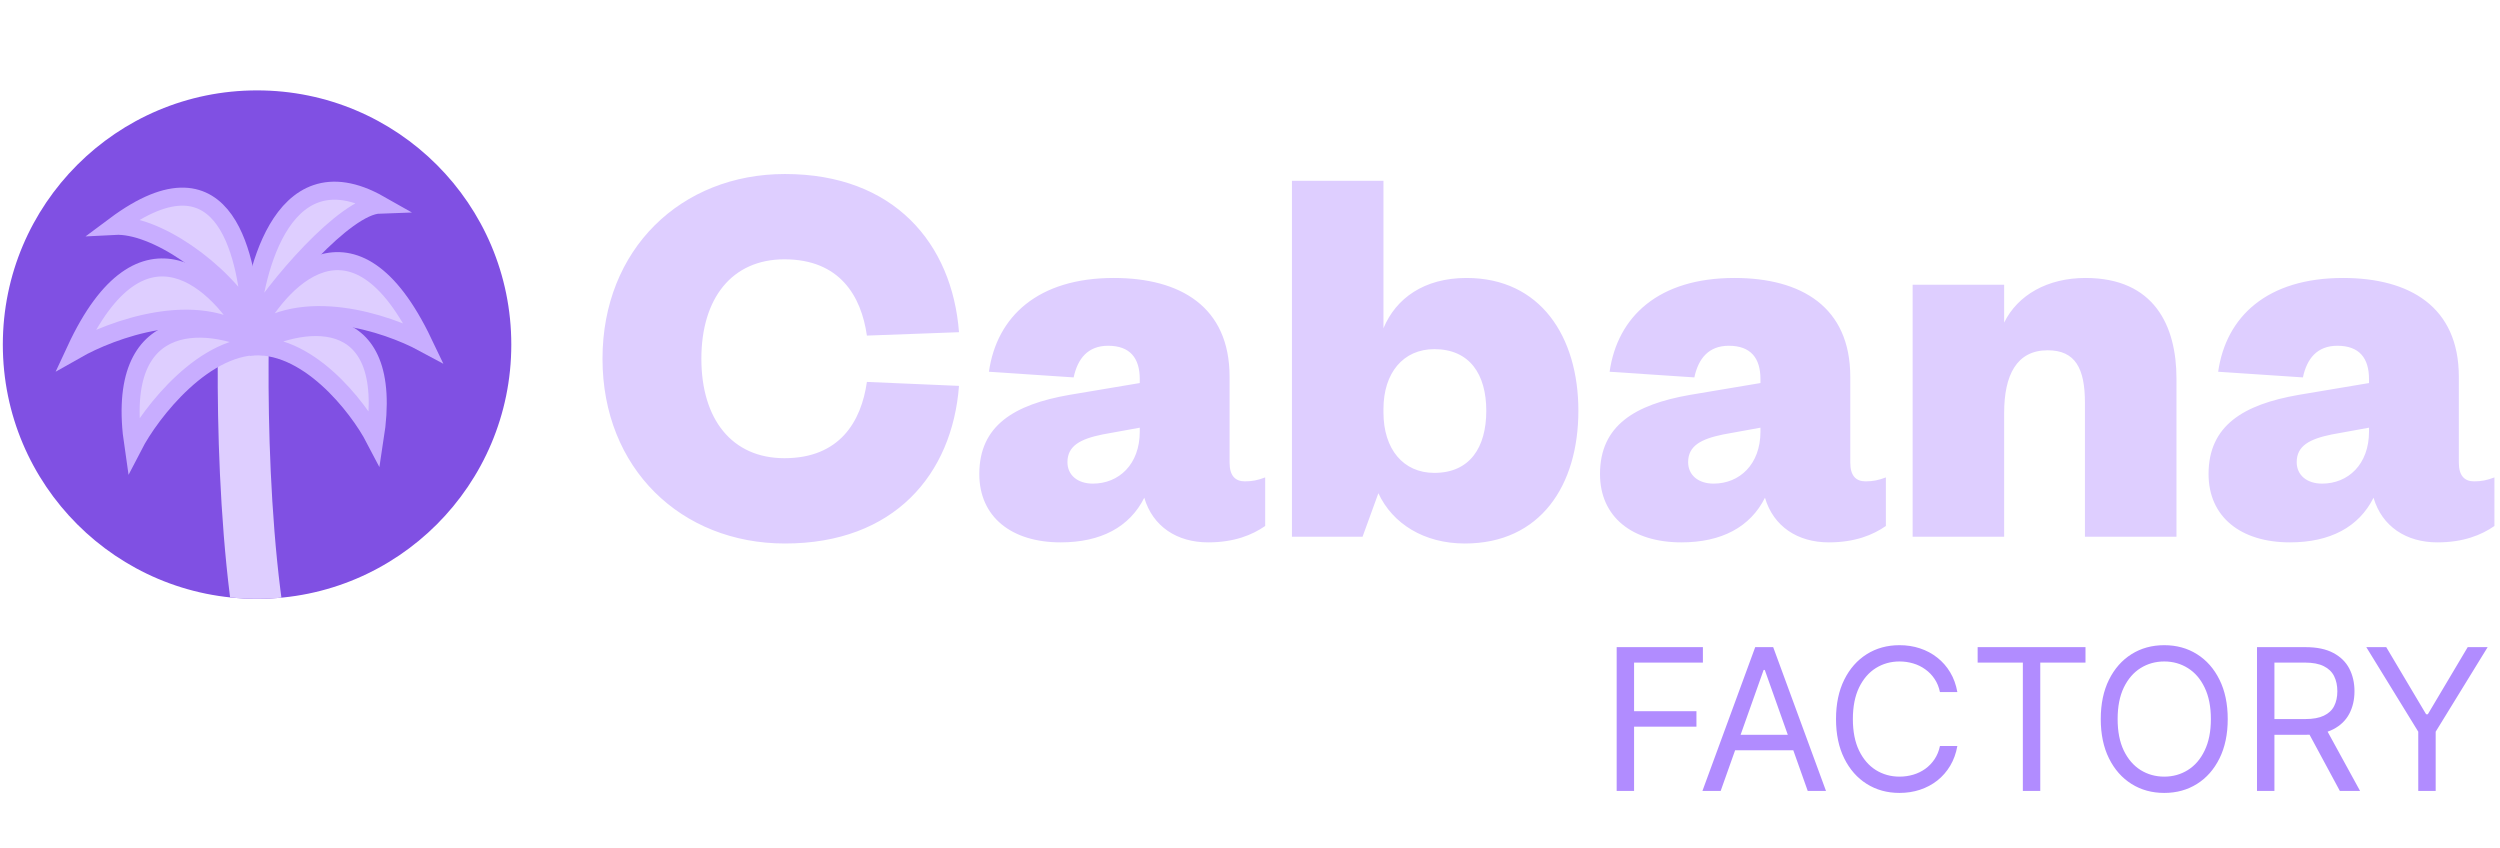
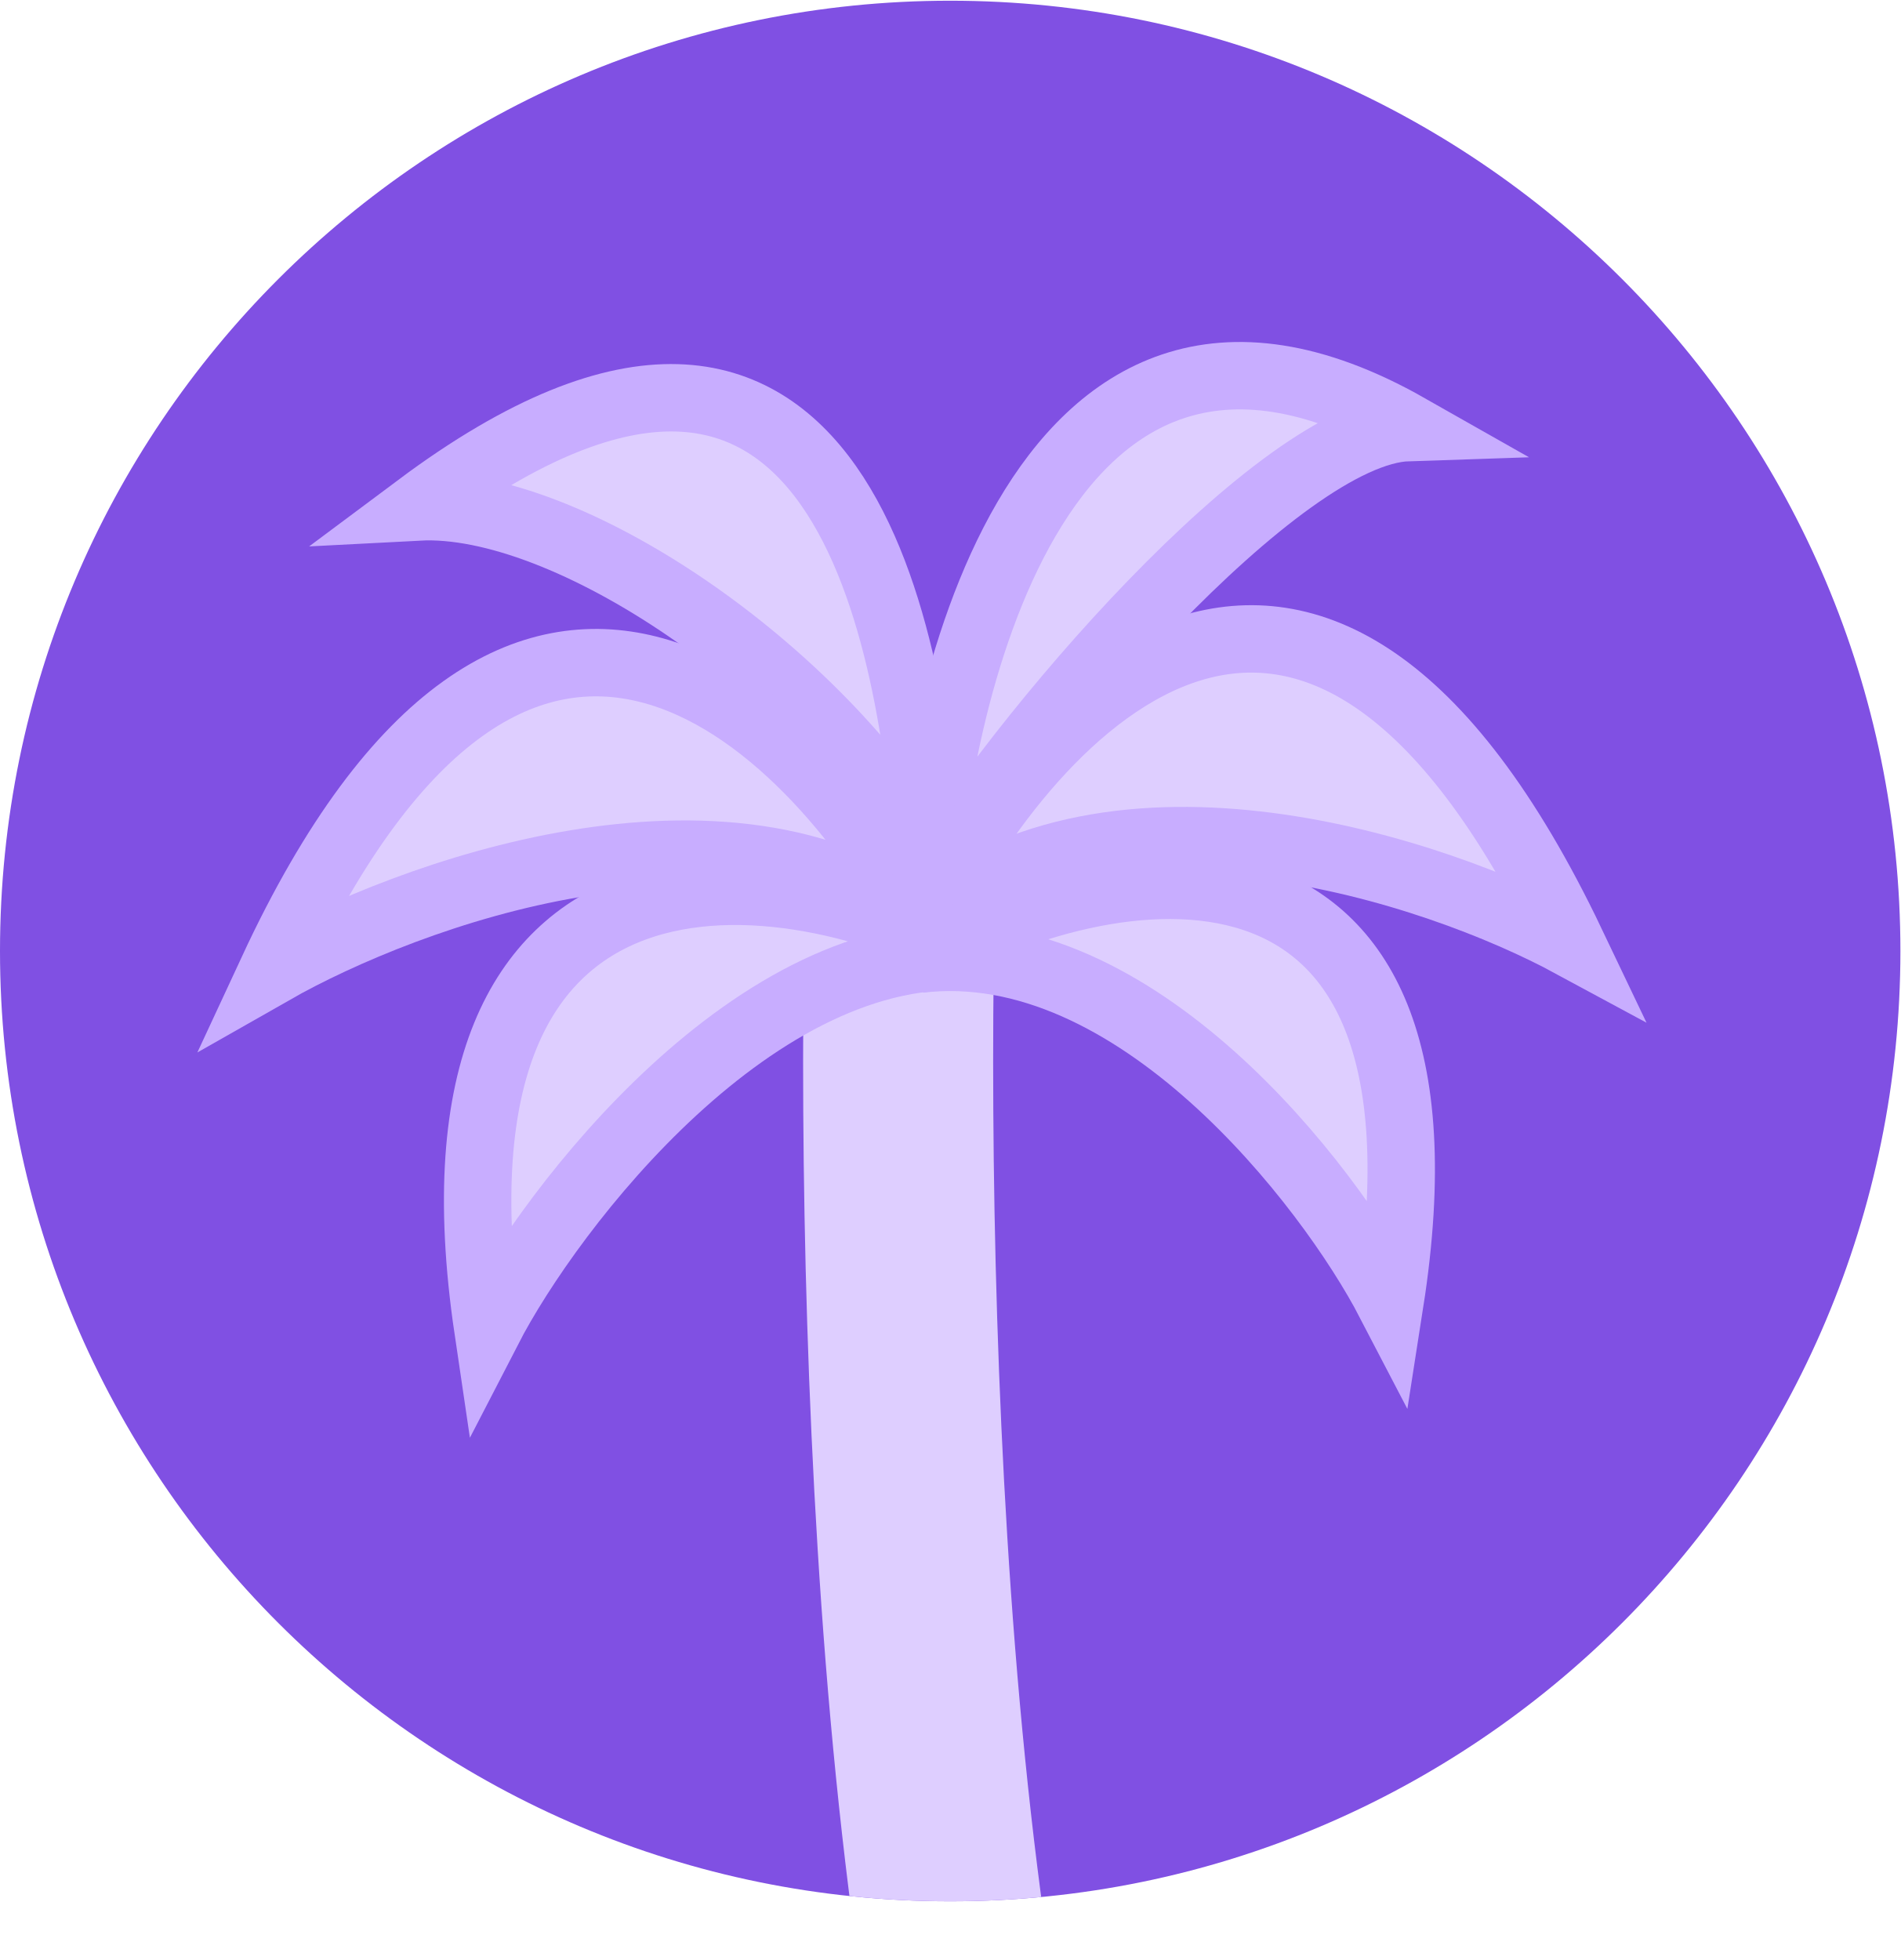
- <svg xmlns="http://www.w3.org/2000/svg" width="177" height="60" viewBox="0 0 177 60" fill="none">
-   <path d="M42.657 25.4C42.657 17.64 48.217 12.32 55.577 12.32C63.297 12.32 67.417 17.24 67.897 23.52L61.377 23.76C60.977 20.96 59.457 18.36 55.537 18.36C51.817 18.36 49.657 21.12 49.657 25.4C49.657 29.68 51.817 32.44 55.537 32.44C59.457 32.44 60.977 29.84 61.377 27.04L67.897 27.32C67.417 33.6 63.297 38.48 55.577 38.48C48.217 38.48 42.657 33.16 42.657 25.4ZM80.695 30.56V30.28L78.055 30.76C76.495 31.08 75.575 31.56 75.575 32.72C75.575 33.64 76.295 34.24 77.375 34.24C79.215 34.24 80.695 32.88 80.695 30.56ZM87.055 26.68V32.76C87.055 33.68 87.455 34.08 88.135 34.08C88.655 34.08 89.055 34 89.575 33.8V37.24C88.655 37.88 87.375 38.4 85.535 38.4C83.335 38.4 81.615 37.28 81.015 35.24C79.975 37.32 77.935 38.4 75.095 38.4C71.615 38.4 69.335 36.6 69.335 33.56C69.335 30.12 71.815 28.64 75.695 27.96L80.695 27.12V26.84C80.695 25.36 80.015 24.48 78.455 24.48C77.015 24.48 76.295 25.4 76.015 26.72L70.015 26.32C70.575 22.4 73.495 19.68 78.855 19.68C83.575 19.68 87.055 21.72 87.055 26.68ZM97.949 28.96V29.2C97.949 31.8 99.349 33.48 101.549 33.48C104.069 33.48 105.229 31.68 105.229 29.08C105.229 26.52 104.069 24.72 101.549 24.72C99.349 24.72 97.949 26.4 97.949 28.96ZM97.589 34.92L96.469 38H91.469V12.8H97.949V23.24C98.829 21.12 100.829 19.68 103.829 19.68C109.069 19.68 111.749 23.84 111.749 29.08C111.749 34.36 109.069 38.48 103.709 38.48C100.829 38.48 98.589 37.08 97.589 34.92ZM124.64 30.56V30.28L122 30.76C120.44 31.08 119.52 31.56 119.52 32.72C119.52 33.64 120.24 34.24 121.32 34.24C123.16 34.24 124.64 32.88 124.64 30.56ZM131 26.68V32.76C131 33.68 131.4 34.08 132.08 34.08C132.6 34.08 133 34 133.52 33.8V37.24C132.6 37.88 131.32 38.4 129.48 38.4C127.28 38.4 125.56 37.28 124.96 35.24C123.92 37.32 121.88 38.4 119.04 38.4C115.56 38.4 113.28 36.6 113.28 33.56C113.28 30.12 115.76 28.64 119.64 27.96L124.64 27.12V26.84C124.64 25.36 123.96 24.48 122.4 24.48C120.96 24.48 120.24 25.4 119.96 26.72L113.96 26.32C114.52 22.4 117.44 19.68 122.8 19.68C127.52 19.68 131 21.72 131 26.68ZM141.894 29.24V38H135.414V20.16H141.894V22.84C142.854 20.88 144.974 19.68 147.654 19.68C152.534 19.68 154.094 23.08 154.094 26.8V38H147.614V28.52C147.614 26.08 146.934 24.8 144.974 24.8C142.774 24.8 141.894 26.56 141.894 29.24ZM167.726 30.56V30.28L165.086 30.76C163.526 31.08 162.606 31.56 162.606 32.72C162.606 33.64 163.326 34.24 164.406 34.24C166.246 34.24 167.726 32.88 167.726 30.56ZM174.086 26.68V32.76C174.086 33.68 174.486 34.08 175.166 34.08C175.686 34.08 176.086 34 176.606 33.8V37.24C175.686 37.88 174.406 38.4 172.566 38.4C170.366 38.4 168.646 37.28 168.046 35.24C167.006 37.32 164.966 38.4 162.126 38.4C158.646 38.4 156.366 36.6 156.366 33.56C156.366 30.12 158.846 28.64 162.726 27.96L167.726 27.12V26.84C167.726 25.36 167.046 24.48 165.486 24.48C164.046 24.48 163.326 25.4 163.046 26.72L157.046 26.32C157.606 22.4 160.526 19.68 165.886 19.68C170.606 19.68 174.086 21.72 174.086 26.68Z" fill="#DECEFF" />
-   <path d="M114.46 56V45.818H120.565V46.912H115.693V50.352H120.108V51.446H115.693V56H114.46ZM121.823 56H120.531L124.269 45.818H125.542L129.281 56H127.988L124.945 47.429H124.866L121.823 56ZM122.3 52.023H127.511V53.117H122.3V52.023ZM138.581 49H137.348C137.275 48.645 137.148 48.334 136.965 48.065C136.786 47.797 136.568 47.572 136.309 47.389C136.054 47.204 135.771 47.064 135.459 46.972C135.147 46.879 134.823 46.832 134.485 46.832C133.868 46.832 133.31 46.988 132.809 47.3C132.312 47.611 131.916 48.07 131.621 48.677C131.329 49.283 131.183 50.028 131.183 50.909C131.183 51.791 131.329 52.535 131.621 53.141C131.916 53.748 132.312 54.207 132.809 54.519C133.31 54.83 133.868 54.986 134.485 54.986C134.823 54.986 135.147 54.939 135.459 54.847C135.771 54.754 136.054 54.616 136.309 54.434C136.568 54.248 136.786 54.021 136.965 53.753C137.148 53.481 137.275 53.169 137.348 52.818H138.581C138.488 53.339 138.319 53.804 138.074 54.215C137.829 54.626 137.524 54.976 137.159 55.264C136.795 55.549 136.385 55.766 135.931 55.916C135.481 56.065 134.998 56.139 134.485 56.139C133.616 56.139 132.844 55.927 132.168 55.503C131.492 55.079 130.96 54.475 130.572 53.693C130.184 52.911 129.99 51.983 129.99 50.909C129.99 49.835 130.184 48.907 130.572 48.125C130.96 47.343 131.492 46.74 132.168 46.315C132.844 45.891 133.616 45.679 134.485 45.679C134.998 45.679 135.481 45.754 135.931 45.903C136.385 46.052 136.795 46.271 137.159 46.559C137.524 46.844 137.829 47.192 138.074 47.603C138.319 48.011 138.488 48.476 138.581 49ZM140.017 46.912V45.818H147.653V46.912H144.451V56H143.218V46.912H140.017ZM157.723 50.909C157.723 51.983 157.529 52.911 157.141 53.693C156.754 54.475 156.222 55.079 155.545 55.503C154.869 55.927 154.097 56.139 153.229 56.139C152.36 56.139 151.588 55.927 150.912 55.503C150.236 55.079 149.704 54.475 149.316 53.693C148.928 52.911 148.734 51.983 148.734 50.909C148.734 49.835 148.928 48.907 149.316 48.125C149.704 47.343 150.236 46.74 150.912 46.315C151.588 45.891 152.36 45.679 153.229 45.679C154.097 45.679 154.869 45.891 155.545 46.315C156.222 46.74 156.754 47.343 157.141 48.125C157.529 48.907 157.723 49.835 157.723 50.909ZM156.53 50.909C156.53 50.028 156.382 49.283 156.087 48.677C155.796 48.07 155.4 47.611 154.899 47.3C154.402 46.988 153.845 46.832 153.229 46.832C152.612 46.832 152.054 46.988 151.553 47.3C151.056 47.611 150.66 48.07 150.365 48.677C150.073 49.283 149.928 50.028 149.928 50.909C149.928 51.791 150.073 52.535 150.365 53.141C150.66 53.748 151.056 54.207 151.553 54.519C152.054 54.83 152.612 54.986 153.229 54.986C153.845 54.986 154.402 54.83 154.899 54.519C155.4 54.207 155.796 53.748 156.087 53.141C156.382 52.535 156.53 51.791 156.53 50.909ZM159.796 56V45.818H163.237C164.032 45.818 164.685 45.954 165.195 46.226C165.706 46.494 166.084 46.864 166.329 47.334C166.574 47.805 166.697 48.34 166.697 48.94C166.697 49.54 166.574 50.072 166.329 50.536C166.084 51 165.707 51.365 165.2 51.63C164.693 51.892 164.045 52.023 163.256 52.023H160.472V50.909H163.217C163.76 50.909 164.198 50.83 164.529 50.67C164.864 50.511 165.106 50.286 165.255 49.994C165.407 49.699 165.484 49.348 165.484 48.94C165.484 48.533 165.407 48.176 165.255 47.871C165.103 47.566 164.859 47.331 164.524 47.166C164.189 46.996 163.747 46.912 163.197 46.912H161.029V56H159.796ZM164.589 51.426L167.094 56H165.663L163.197 51.426H164.589ZM167.534 45.818H168.946L171.77 50.571H171.89L174.713 45.818H176.125L172.446 51.804V56H171.213V51.804L167.534 45.818Z" fill="#B18CFF" />
-   <ellipse cx="18.2" cy="24.398" rx="18" ry="17.999" fill="#8050E3" />
-   <mask id="mask0_45_3692" style="mask-type:alpha" maskUnits="userSpaceOnUse" x="0" y="6" width="37" height="37">
-     <ellipse cx="18.2" cy="24.398" rx="18" ry="17.999" fill="#8050E3" />
-   </mask>
-   <g mask="url(#mask0_45_3692)">
-     <path d="M17.322 20.988C17.028 27.735 17.154 43.193 20.012 51.054" stroke="#DECEFF" stroke-width="3.6" stroke-linecap="round" />
-     <path d="M17.79 22.645C17.489 18.762 16.258 9.922 8.125 15.99C10.935 15.842 15.677 19.039 17.79 22.645Z" fill="#DECEFF" stroke="#C8ADFF" stroke-width="1.277" />
-     <path d="M17.675 23.914C15.533 19.973 10.072 14.628 5.359 24.775C7.92 23.317 13.968 21.105 17.675 23.914Z" fill="#DECEFF" stroke="#C8ADFF" stroke-width="1.277" />
-     <path d="M18.705 24.519C15.159 22.567 7.975 21.645 9.443 31.564C10.643 29.238 14.544 24.17 18.705 24.519Z" fill="#DECEFF" stroke="#C8ADFF" stroke-width="1.277" />
-     <path d="M17.733 23.279C17.873 20.274 19.644 10.38 26.877 14.482C24.439 14.562 19.451 20.362 17.733 23.279Z" fill="#DECEFF" stroke="#C8ADFF" stroke-width="1.277" />
-     <path d="M17.675 23.917C19.727 19.744 25.058 13.972 29.971 24.264C27.387 22.869 21.311 20.846 17.675 23.917Z" fill="#DECEFF" stroke="#C8ADFF" stroke-width="1.277" />
-     <path d="M17.617 24.552C21.113 22.526 28.049 21.325 26.53 31.052C25.37 28.824 21.704 24.07 17.617 24.552Z" fill="#DECEFF" stroke="#C8ADFF" stroke-width="1.277" />
+ <svg xmlns="http://www.w3.org/2000/svg" width="32" height="33" viewBox="0 0 32 33" fill="none">
+   <g id="Group 45">
+     <ellipse id="Ellipse 2" cx="16" cy="16.012" rx="16" ry="16" fill="#8050E3" />
+     <mask id="mask0_64_18" style="mask-type:alpha" maskUnits="userSpaceOnUse" x="0" y="0" width="32" height="33">
+       <ellipse id="Ellipse 3" cx="16" cy="16.012" rx="16" ry="16" fill="#8050E3" />
+     </mask>
+     <g mask="url(#mask0_64_18)">
+       <g id="Group 45_2">
+         <path id="Vector 11" d="M15.22 12.981C14.958 18.978 15.07 32.719 17.611 39.707" stroke="#DECEFF" stroke-width="3.2" stroke-linecap="round" />
+         <path id="Vector 13" d="M15.636 14.451C15.368 10.999 14.274 3.141 7.045 8.535C9.542 8.404 13.757 11.246 15.636 14.451Z" fill="#DECEFF" stroke="#C8ADFF" stroke-width="1.135" />
+         <path id="Vector 14" d="M15.534 15.583C13.63 12.079 8.775 7.328 4.586 16.348C6.862 15.052 12.239 13.085 15.534 15.583Z" fill="#DECEFF" stroke="#C8ADFF" stroke-width="1.135" />
+         <path id="Vector 15" d="M16.449 16.118C13.297 14.383 6.912 13.563 8.216 22.381C9.283 20.313 12.751 15.808 16.449 16.118Z" fill="#DECEFF" stroke="#C8ADFF" stroke-width="1.135" />
+         <path id="Vector 16" d="M15.585 15.018C15.71 12.347 17.284 3.551 23.713 7.198C21.546 7.269 17.113 12.425 15.585 15.018Z" fill="#DECEFF" stroke="#C8ADFF" stroke-width="1.135" />
+         <path id="Vector 17" d="M15.534 15.583C17.357 11.874 22.097 6.742 26.463 15.892C24.167 14.651 18.766 12.853 15.534 15.583Z" fill="#DECEFF" stroke="#C8ADFF" stroke-width="1.135" />
+         <path id="Vector 18" d="M15.482 16.149C18.589 14.348 24.755 13.28 23.404 21.927C22.373 19.946 19.114 15.72 15.482 16.149Z" fill="#DECEFF" stroke="#C8ADFF" stroke-width="1.135" />
+       </g>
+     </g>
  </g>
</svg>
